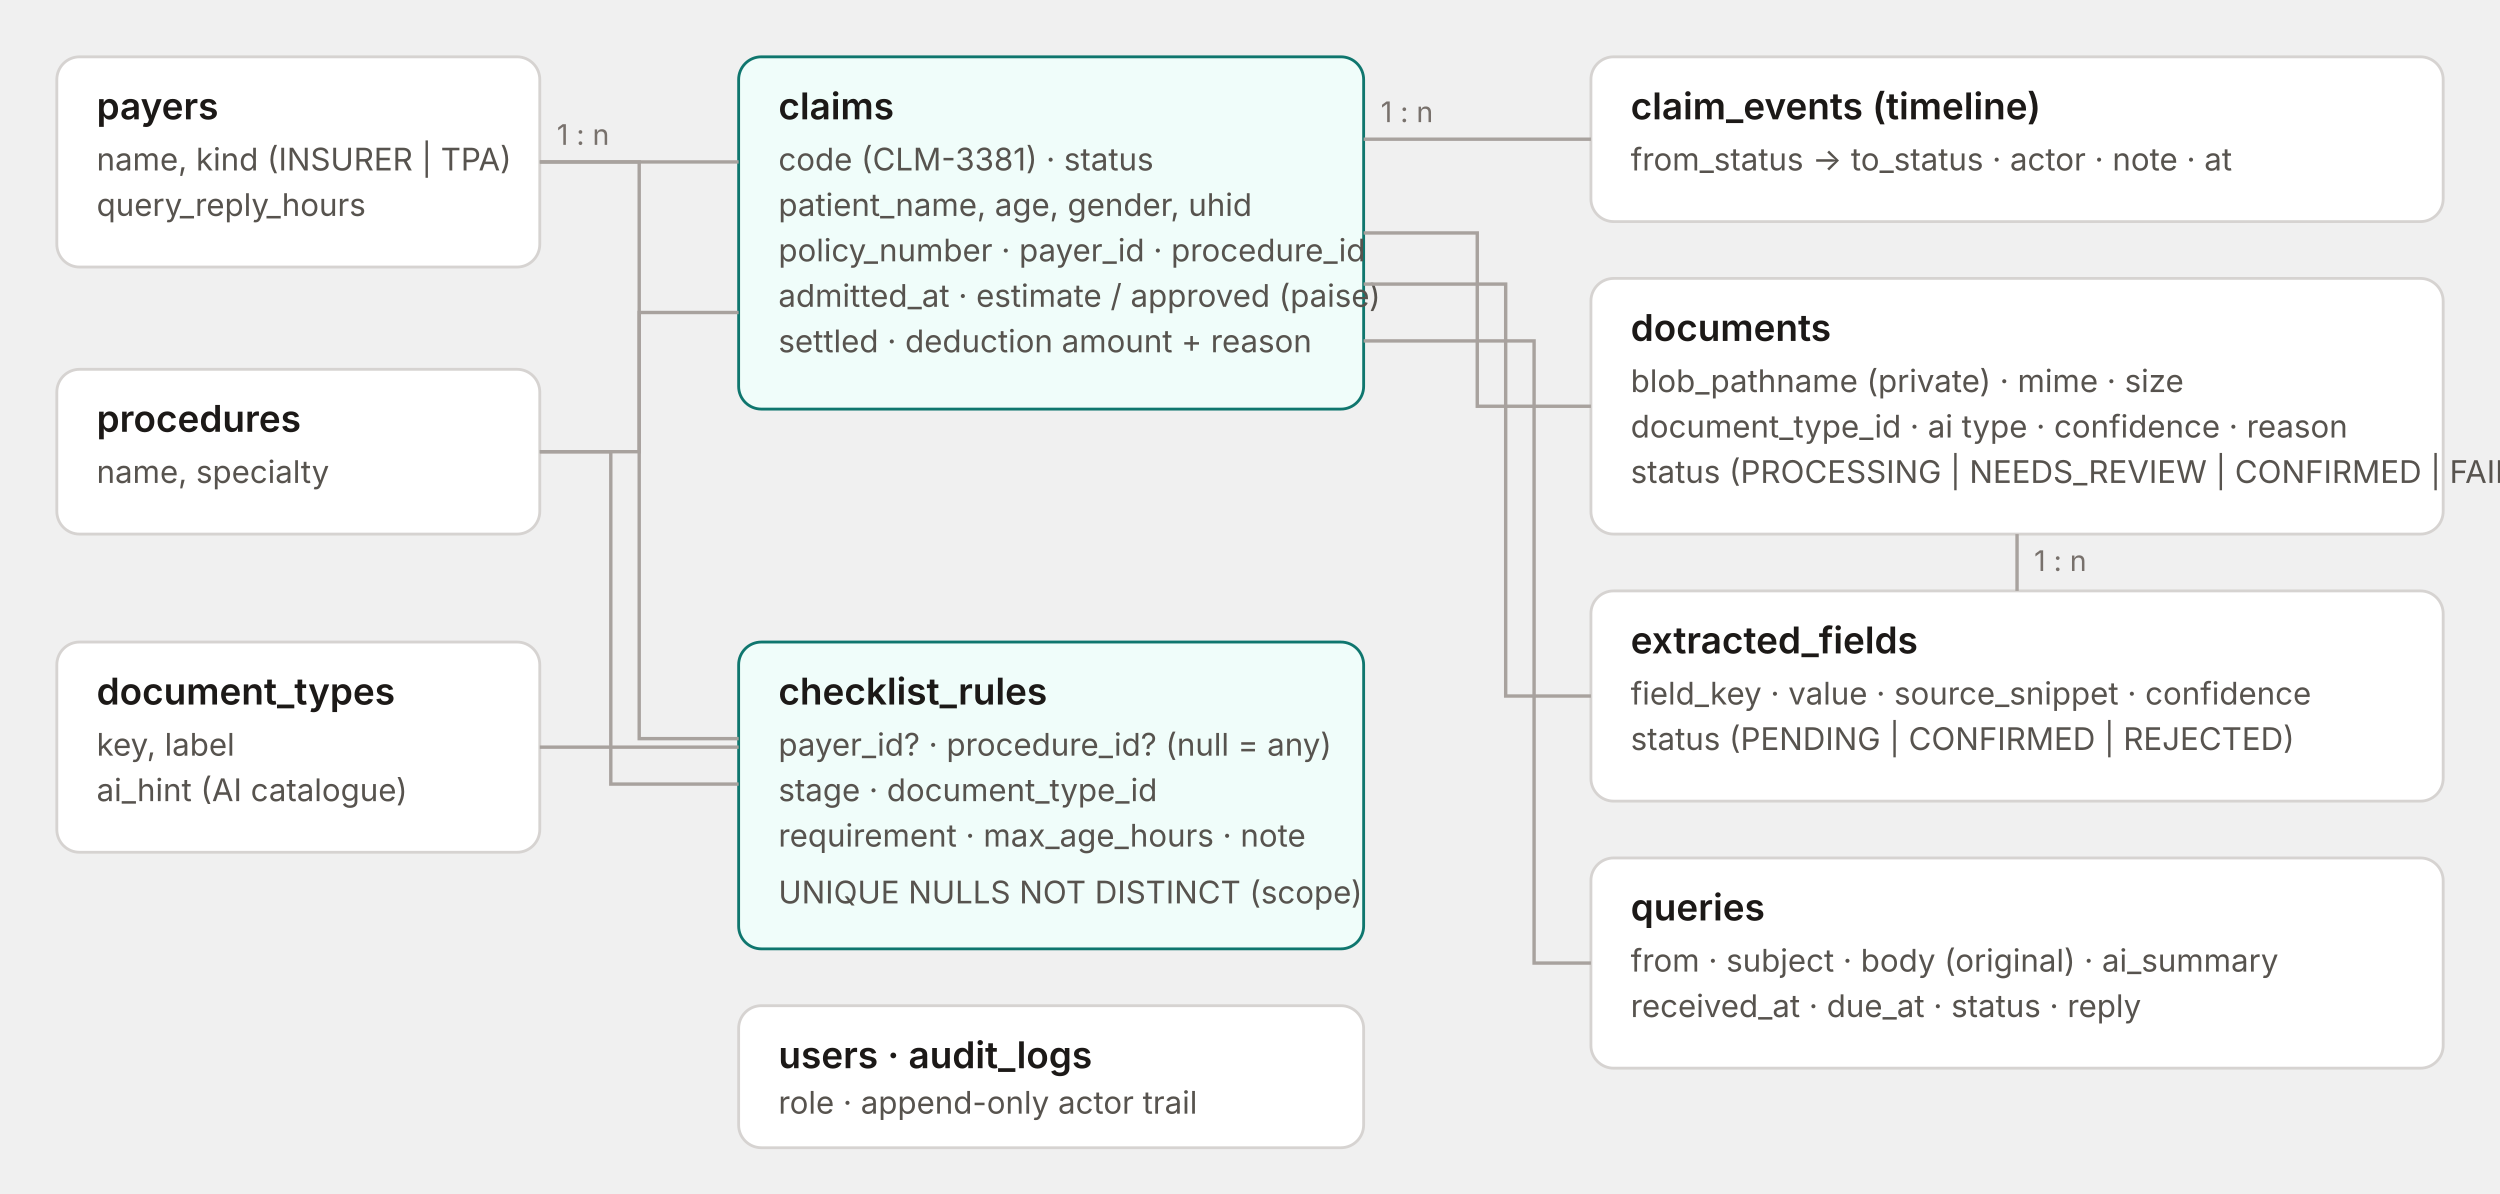
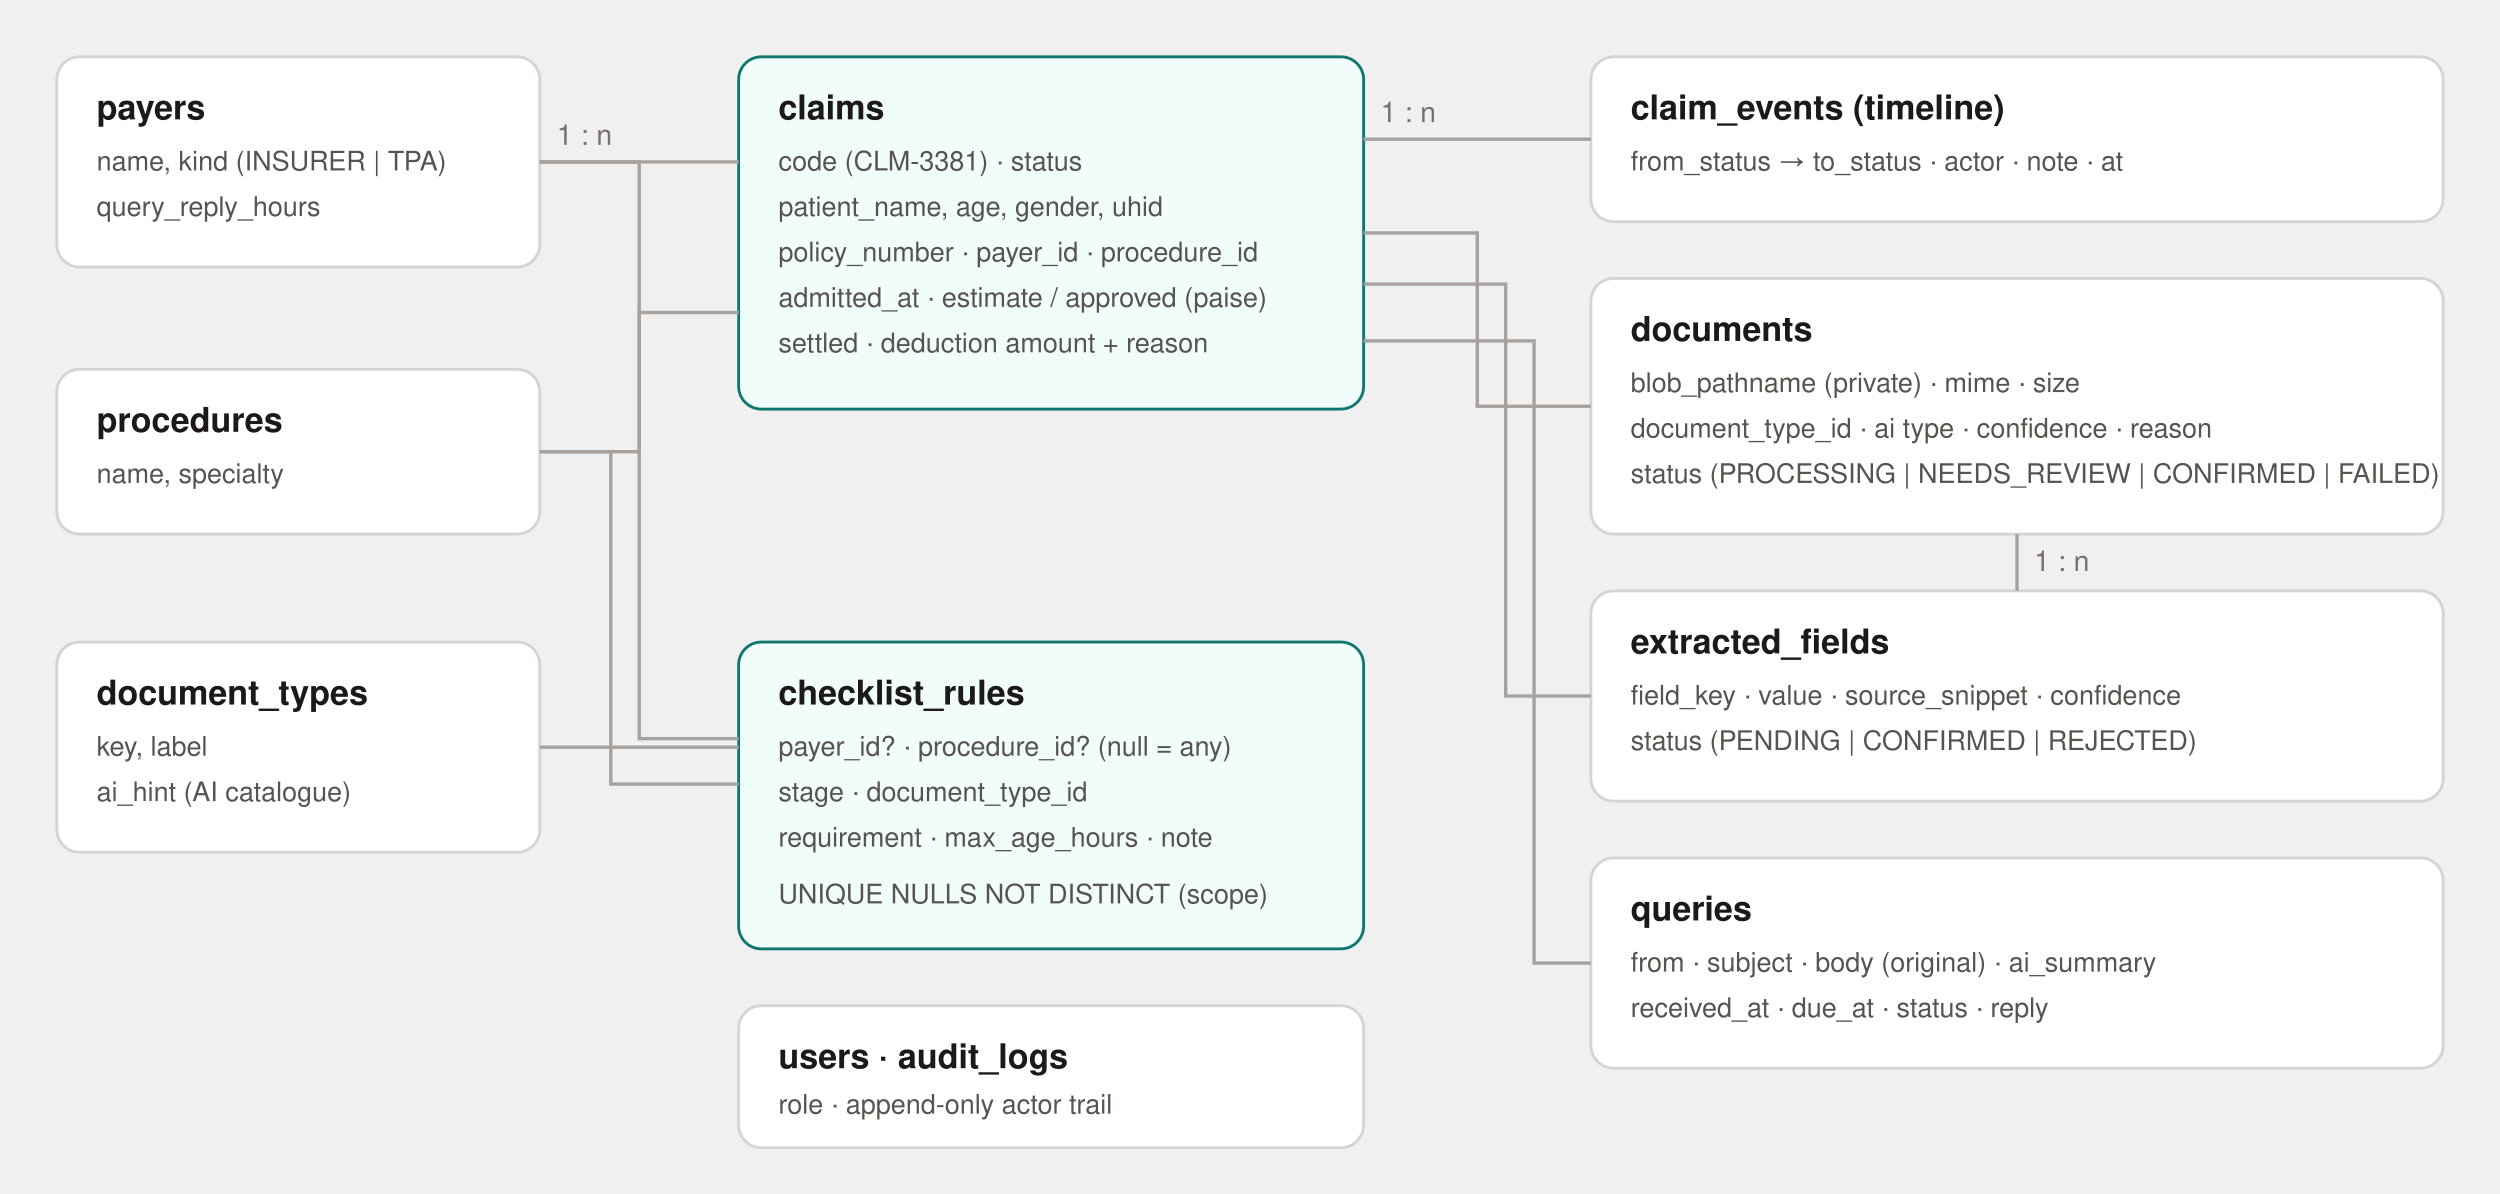
- <svg xmlns="http://www.w3.org/2000/svg" viewBox="0 0 880 420" font-family="Geist, Inter, Helvetica, Arial, sans-serif" font-size="12">
+ <svg xmlns="http://www.w3.org/2000/svg" viewBox="0 0 880 420" font-family="Helvetica, Arial, sans-serif" font-size="12">
  <style>
    .box { fill: #ffffff; stroke: #d6d3d1; stroke-width: 1; }
    .core { fill: #f0fdfa; stroke: #0f766e; }
-     .t { font-weight: 600; fill: #1c1917; font-size: 13px; }
-     .f { fill: #57534e; font-size: 11px; }
+     .t { font-weight: 600; fill: #1c1917; font-size: 12px; }
+     .f { fill: #57534e; font-size: 9.5px; }
    .l { stroke: #a8a29e; stroke-width: 1.2; fill: none; }
    .n { fill: #78716c; font-size: 10px; }
  </style>
  <rect class="box" x="20" y="20" width="170" height="74" rx="8" />
  <text class="t" x="34" y="42">payers</text>
  <text class="f" x="34" y="60">name, kind (INSURER | TPA)</text>
  <text class="f" x="34" y="76">query_reply_hours</text>
  <rect class="box" x="20" y="130" width="170" height="58" rx="8" />
  <text class="t" x="34" y="152">procedures</text>
  <text class="f" x="34" y="170">name, specialty</text>
  <rect class="box" x="20" y="226" width="170" height="74" rx="8" />
  <text class="t" x="34" y="248">document_types</text>
  <text class="f" x="34" y="266">key, label</text>
  <text class="f" x="34" y="282">ai_hint (AI catalogue)</text>
  <rect class="box core" x="260" y="226" width="220" height="108" rx="8" />
  <text class="t" x="274" y="248">checklist_rules</text>
  <text class="f" x="274" y="266">payer_id? · procedure_id?  (null = any)</text>
  <text class="f" x="274" y="282">stage · document_type_id</text>
  <text class="f" x="274" y="298">requirement · max_age_hours · note</text>
  <text class="f" x="274" y="318">UNIQUE NULLS NOT DISTINCT (scope)</text>
  <rect class="box core" x="260" y="20" width="220" height="124" rx="8" />
  <text class="t" x="274" y="42">claims</text>
  <text class="f" x="274" y="60">code (CLM-3381) · status</text>
  <text class="f" x="274" y="76">patient_name, age, gender, uhid</text>
  <text class="f" x="274" y="92">policy_number · payer_id · procedure_id</text>
  <text class="f" x="274" y="108">admitted_at · estimate / approved (paise)</text>
  <text class="f" x="274" y="124">settled · deduction amount + reason</text>
  <rect class="box" x="560" y="20" width="300" height="58" rx="8" />
  <text class="t" x="574" y="42">claim_events  (timeline)</text>
  <text class="f" x="574" y="60">from_status → to_status · actor · note · at</text>
  <rect class="box" x="560" y="98" width="300" height="90" rx="8" />
  <text class="t" x="574" y="120">documents</text>
  <text class="f" x="574" y="138">blob_pathname (private) · mime · size</text>
  <text class="f" x="574" y="154">document_type_id · ai type · confidence · reason</text>
  <text class="f" x="574" y="170">status (PROCESSING | NEEDS_REVIEW | CONFIRMED | FAILED)</text>
  <rect class="box" x="560" y="208" width="300" height="74" rx="8" />
  <text class="t" x="574" y="230">extracted_fields</text>
  <text class="f" x="574" y="248">field_key · value · source_snippet · confidence</text>
  <text class="f" x="574" y="264">status (PENDING | CONFIRMED | REJECTED)</text>
  <rect class="box" x="560" y="302" width="300" height="74" rx="8" />
  <text class="t" x="574" y="324">queries</text>
  <text class="f" x="574" y="342">from · subject · body (original) · ai_summary</text>
  <text class="f" x="574" y="358">received_at · due_at · status · reply</text>
  <rect class="box" x="260" y="354" width="220" height="50" rx="8" />
  <text class="t" x="274" y="376">users · audit_logs</text>
  <text class="f" x="274" y="392">role · append-only actor trail</text>
  <path class="l" d="M190 57 H260" />
  <path class="l" d="M190 159 H225 V110 H260" />
  <path class="l" d="M190 57 H225 V260 H260" />
  <path class="l" d="M190 159 H215 V276 H260" />
  <path class="l" d="M190 263 H260" />
  <path class="l" d="M480 49 H560" />
  <path class="l" d="M480 82 H520 V143 H560" />
  <path class="l" d="M480 100 H530 V245 H560" />
  <path class="l" d="M480 120 H540 V339 H560" />
  <path class="l" d="M710 188 V208" />
  <text class="n" x="196" y="51">1 : n</text>
  <text class="n" x="486" y="43">1 : n</text>
  <text class="n" x="716" y="201">1 : n</text>
</svg>
